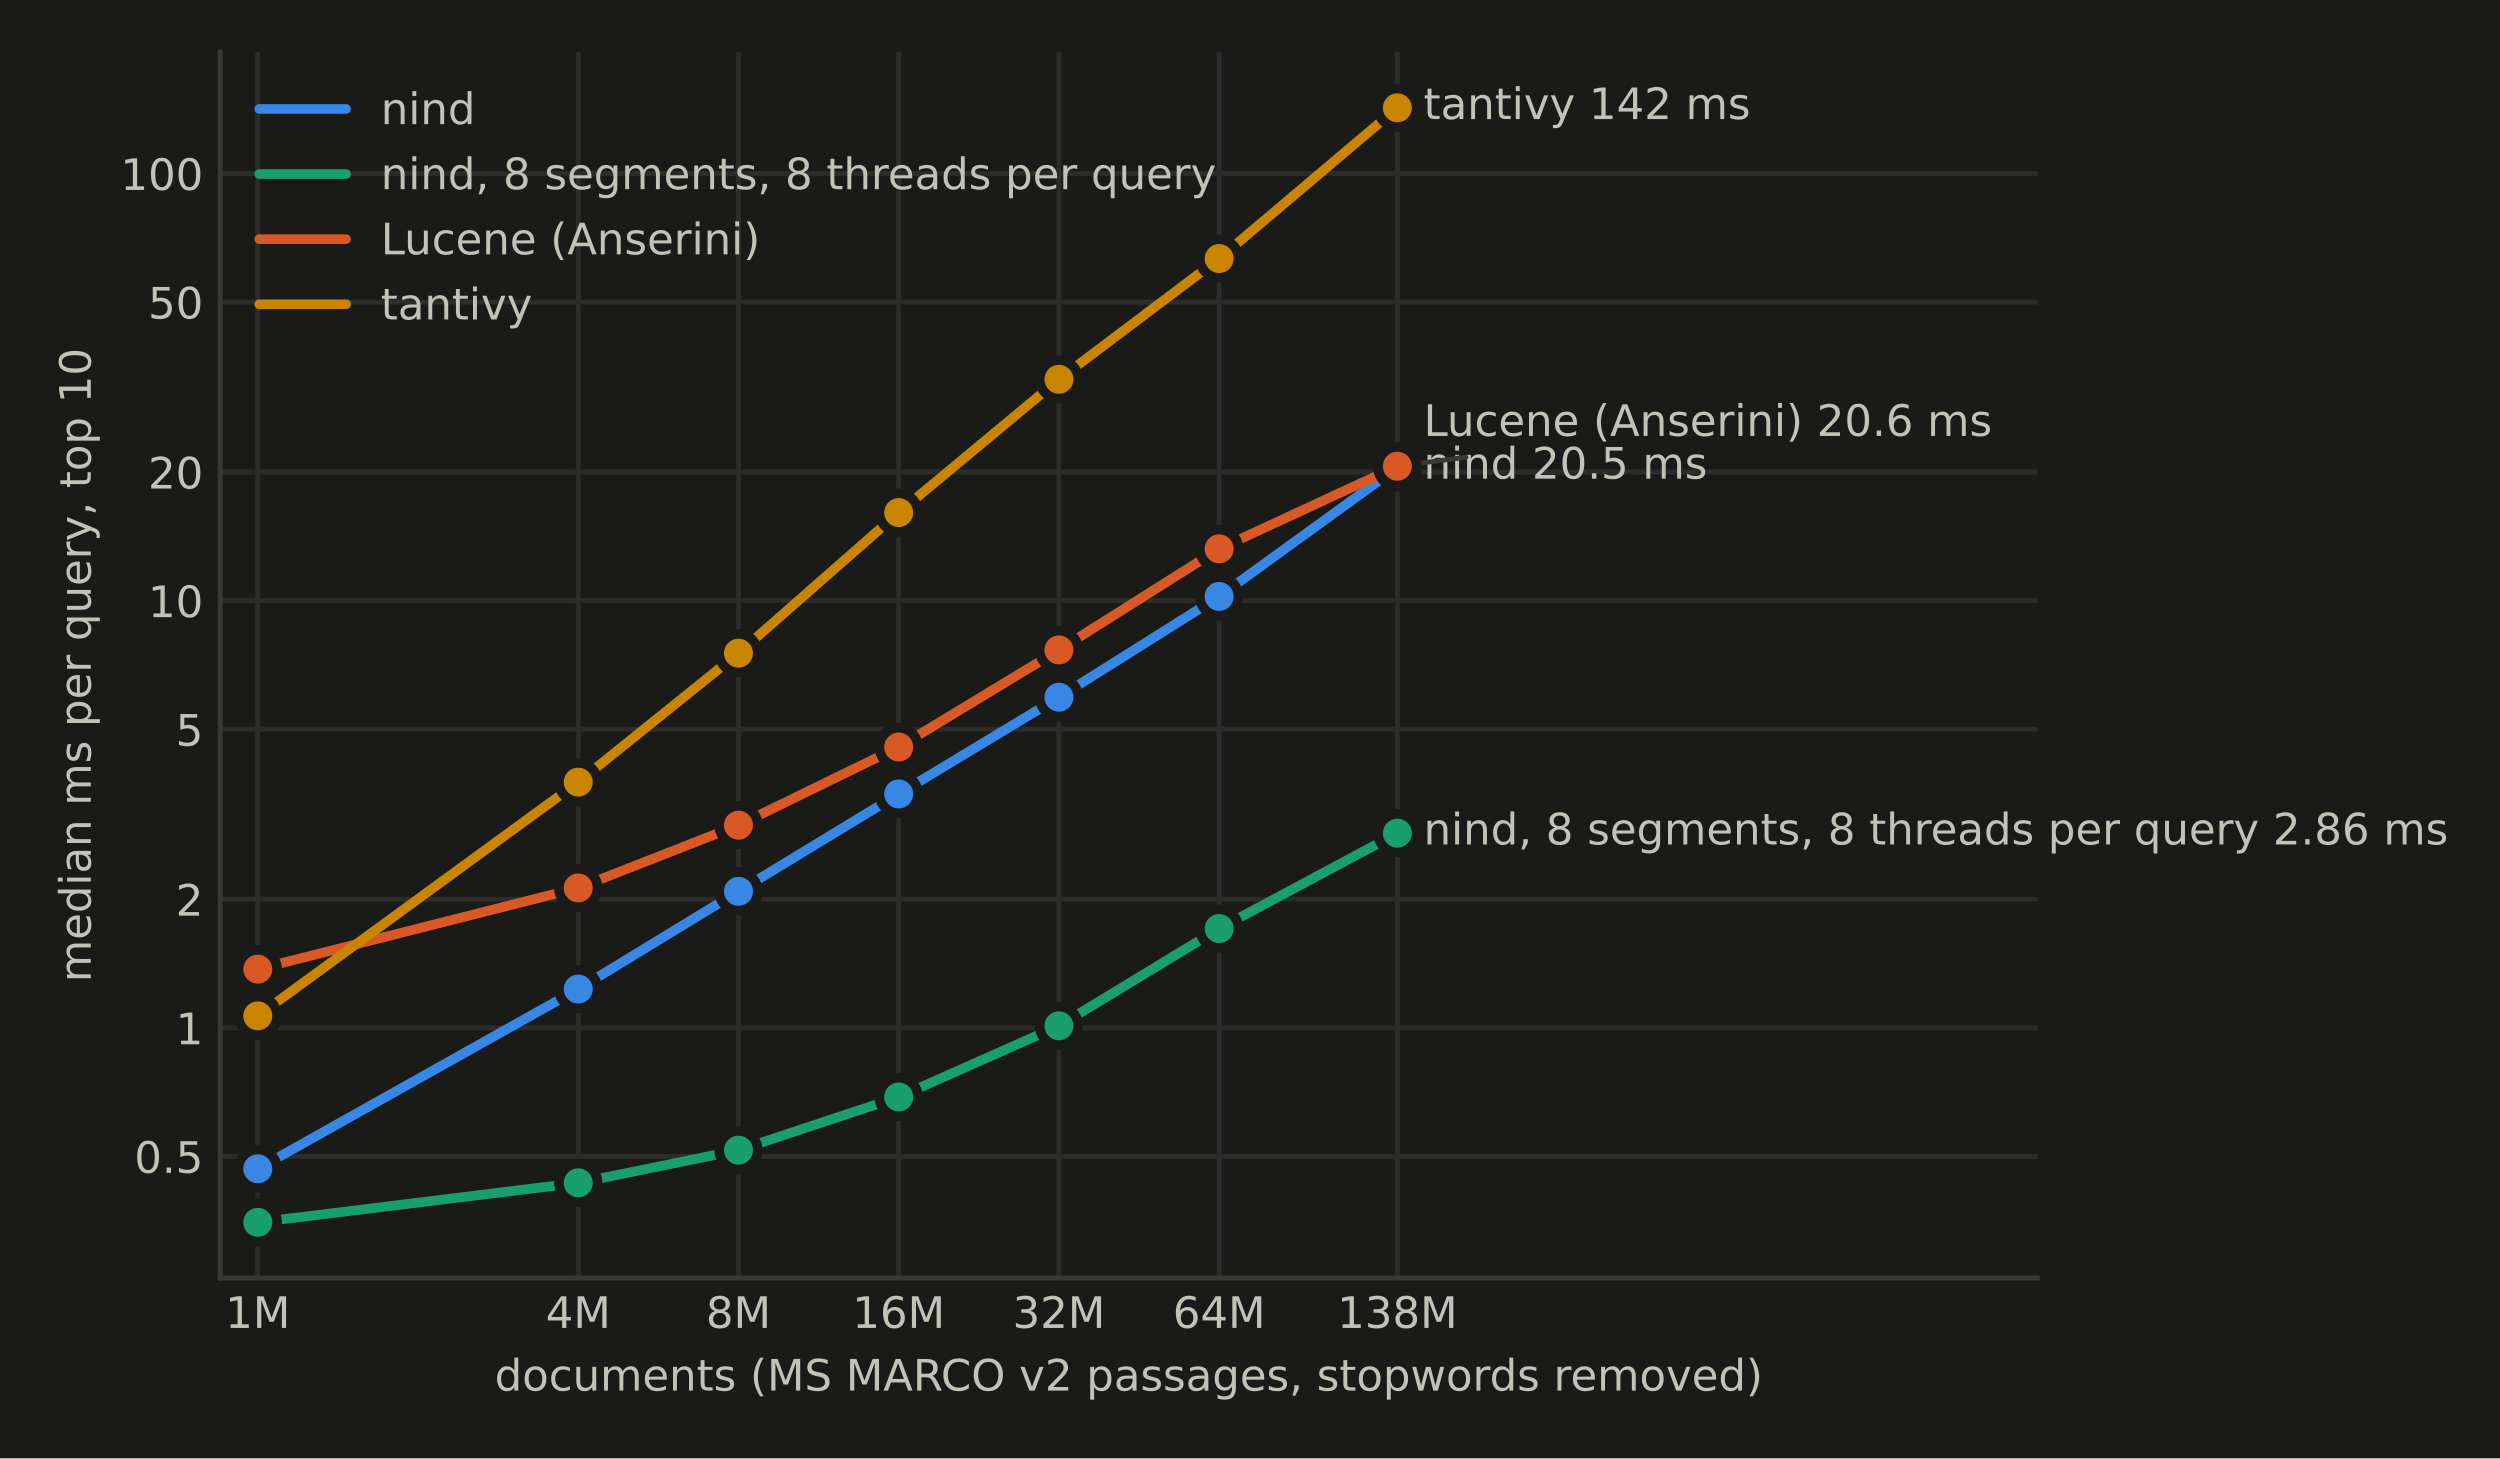
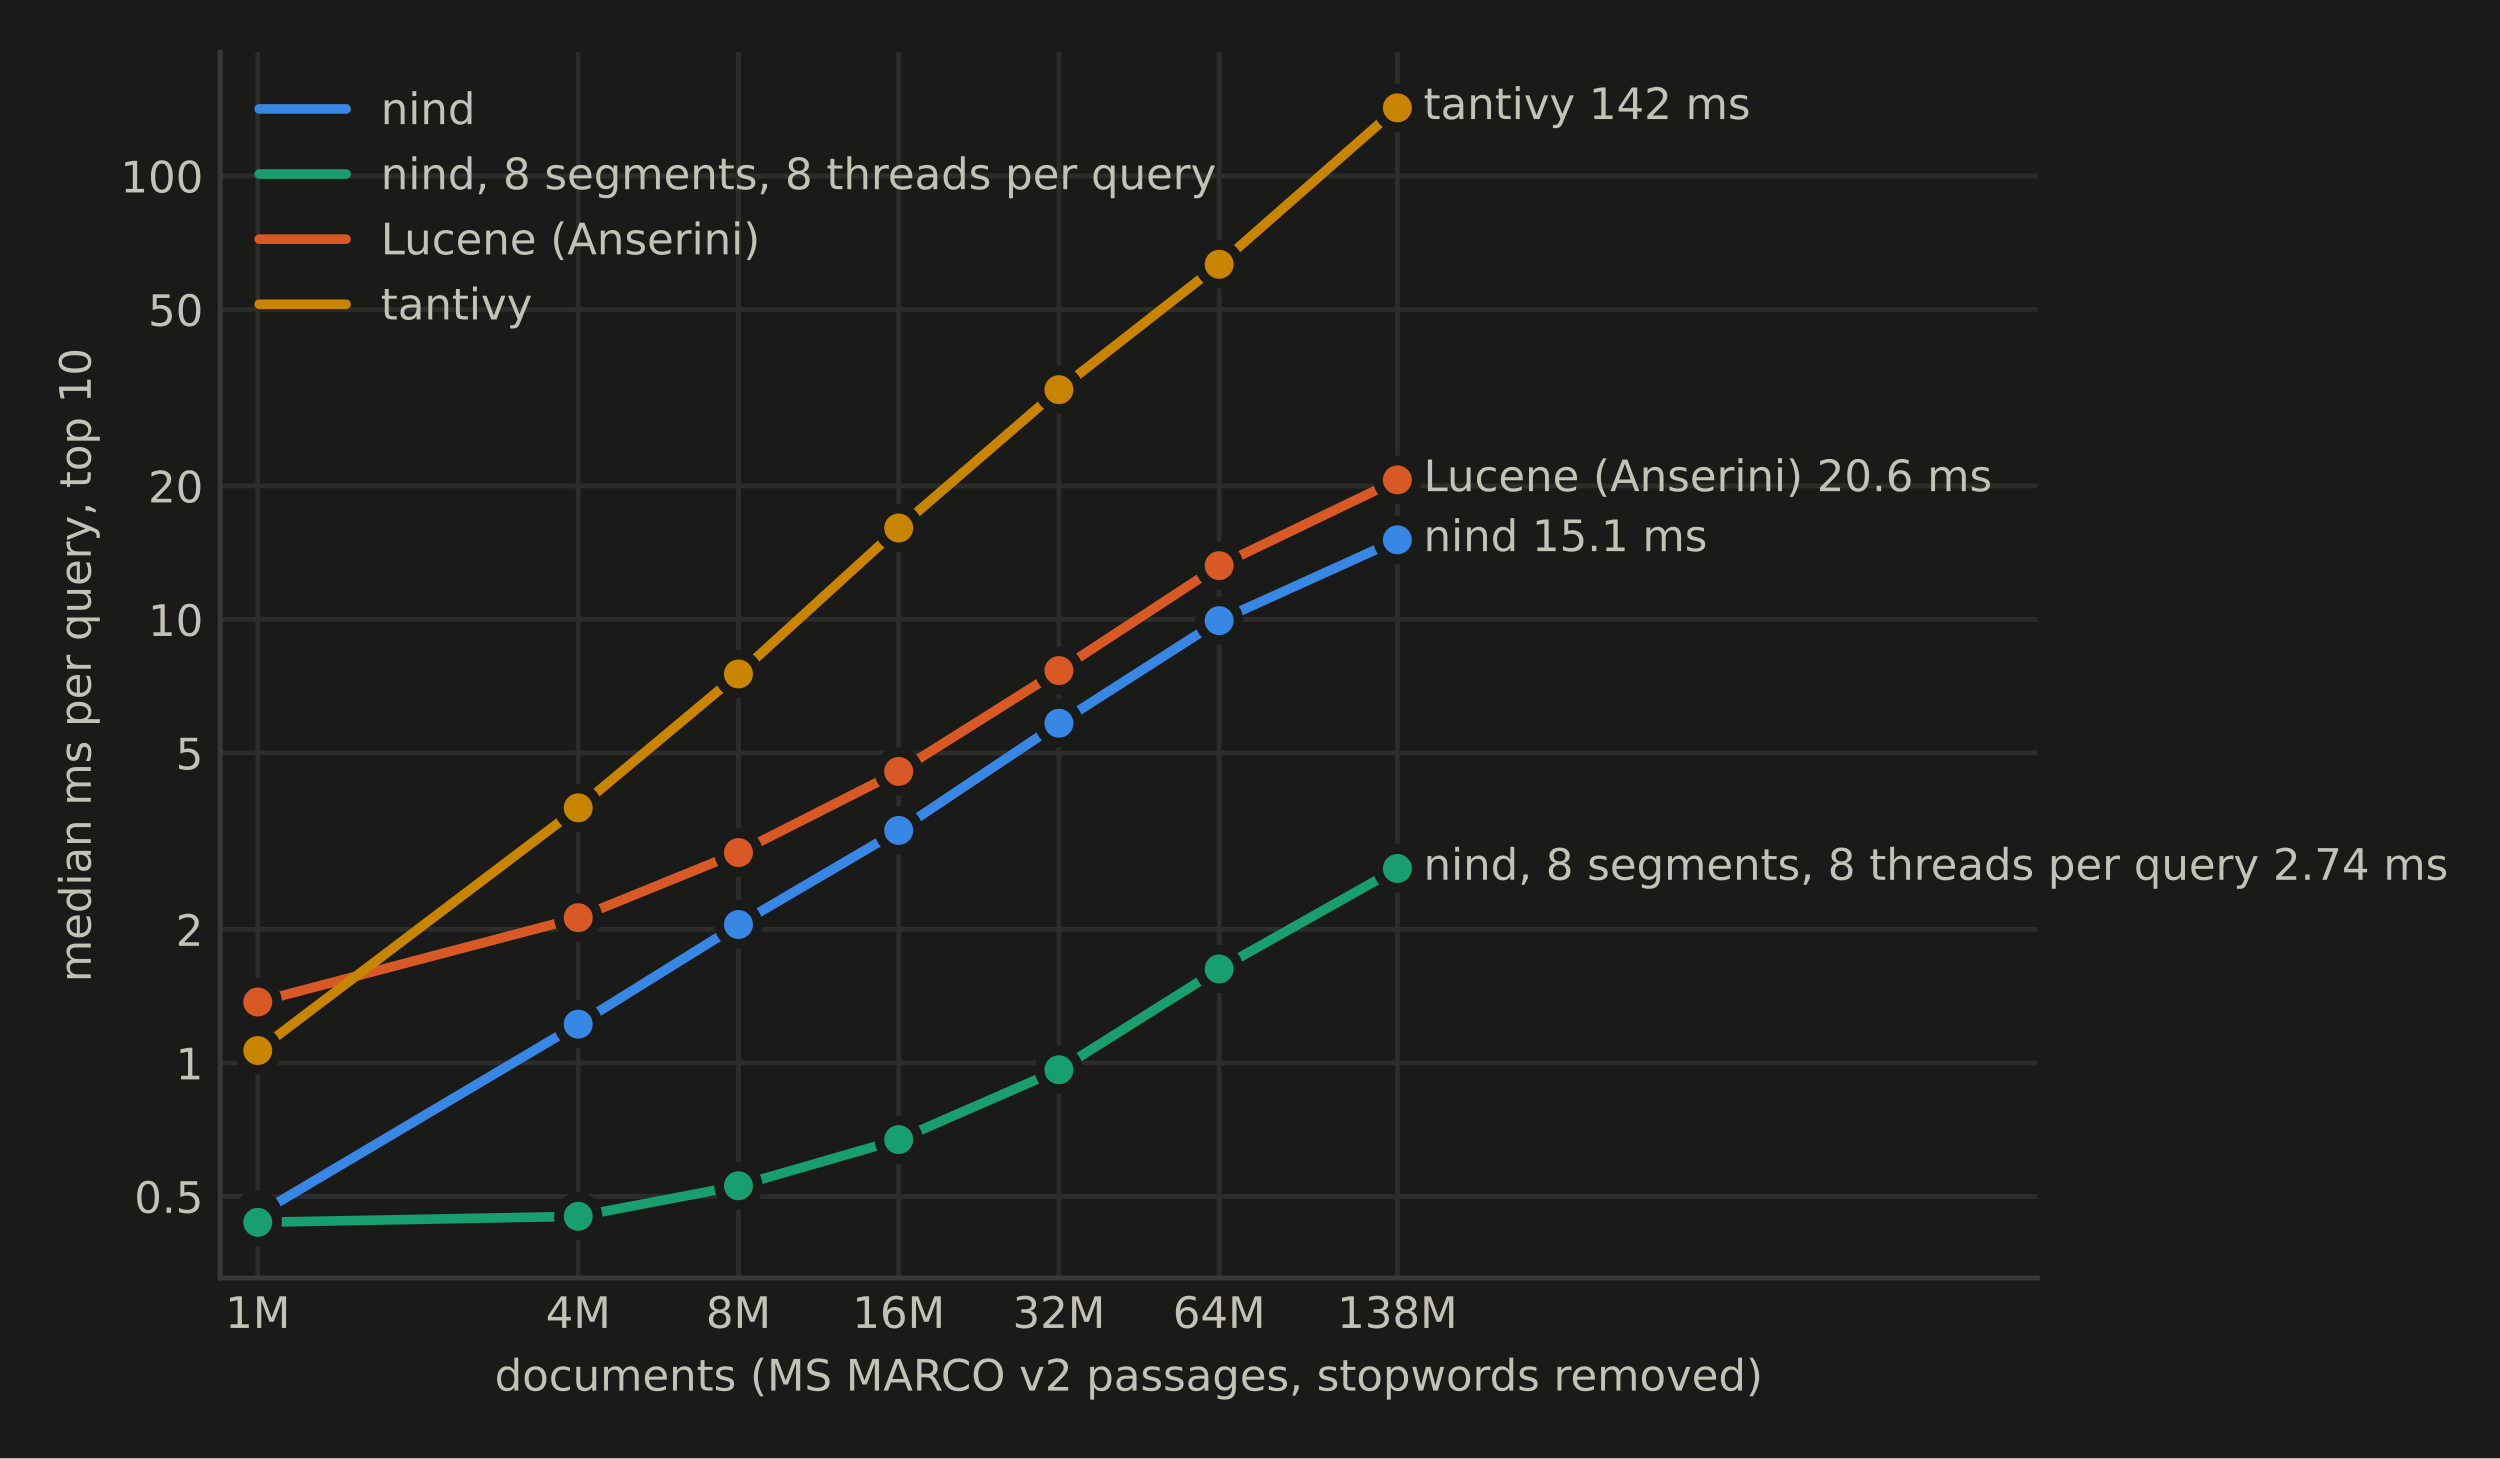
<svg xmlns="http://www.w3.org/2000/svg" xmlns:xlink="http://www.w3.org/1999/xlink" width="518.4pt" height="302.4pt" viewBox="0 0 518.4 302.4" version="1.1">
  <defs>
    <style type="text/css">*{stroke-linejoin: round; stroke-linecap: butt}</style>
  </defs>
  <g id="figure_1">
    <g id="patch_1">
      <path d="M 0 302.4  L 518.4 302.4  L 518.4 0  L 0 0  z " style="fill: #1a1a19" />
    </g>
    <g id="axes_1">
      <g id="patch_2">
        <path d="M 45.662 265.018  L 422.46 265.018  L 422.46 10.8  L 45.662 10.8  z " style="fill: #1a1a19" />
      </g>
      <g id="matplotlib.axis_1">
        <g id="xtick_1">
          <g id="line2d_1">
-             <path d="M 53.452 265.018  L 53.452 10.8  " clip-path="url(#p69f5077233)" style="fill: none; stroke: #2c2c2a; stroke-linecap: square" />
+             <path d="M 53.452 265.018  L 53.452 10.8  " clip-path="url(#p37b010eb39)" style="fill: none; stroke: #2c2c2a; stroke-linecap: square" />
          </g>
          <g id="line2d_2" />
          <g id="text_1">
            <text style="font-size: 9px; font-family: 'DejaVu Sans', 'Bitstream Vera Sans', 'Computer Modern Sans Serif', 'Lucida Grande', 'Verdana', 'Geneva', 'Lucid', 'Arial', 'Helvetica', 'Avant Garde', sans-serif; text-anchor: middle; fill: #c3c2b7" x="53.452" y="275.356" transform="rotate(-0 53.45233 275.3558)">1M</text>
          </g>
        </g>
        <g id="xtick_2">
          <g id="line2d_3">
-             <path d="M 119.903 265.018  L 119.903 10.8  " clip-path="url(#p69f5077233)" style="fill: none; stroke: #2c2c2a; stroke-linecap: square" />
+             <path d="M 119.903 265.018  L 119.903 10.8  " clip-path="url(#p37b010eb39)" style="fill: none; stroke: #2c2c2a; stroke-linecap: square" />
          </g>
          <g id="line2d_4" />
          <g id="text_2">
            <text style="font-size: 9px; font-family: 'DejaVu Sans', 'Bitstream Vera Sans', 'Computer Modern Sans Serif', 'Lucida Grande', 'Verdana', 'Geneva', 'Lucid', 'Arial', 'Helvetica', 'Avant Garde', sans-serif; text-anchor: middle; fill: #c3c2b7" x="119.903" y="275.356" transform="rotate(-0 119.9033 275.3558)">4M</text>
          </g>
        </g>
        <g id="xtick_3">
          <g id="line2d_5">
-             <path d="M 153.129 265.018  L 153.129 10.8  " clip-path="url(#p69f5077233)" style="fill: none; stroke: #2c2c2a; stroke-linecap: square" />
+             <path d="M 153.129 265.018  L 153.129 10.8  " clip-path="url(#p37b010eb39)" style="fill: none; stroke: #2c2c2a; stroke-linecap: square" />
          </g>
          <g id="line2d_6" />
          <g id="text_3">
            <text style="font-size: 9px; font-family: 'DejaVu Sans', 'Bitstream Vera Sans', 'Computer Modern Sans Serif', 'Lucida Grande', 'Verdana', 'Geneva', 'Lucid', 'Arial', 'Helvetica', 'Avant Garde', sans-serif; text-anchor: middle; fill: #c3c2b7" x="153.129" y="275.356" transform="rotate(-0 153.1287 275.3558)">8M</text>
          </g>
        </g>
        <g id="xtick_4">
          <g id="line2d_7">
-             <path d="M 186.354 265.018  L 186.354 10.8  " clip-path="url(#p69f5077233)" style="fill: none; stroke: #2c2c2a; stroke-linecap: square" />
+             <path d="M 186.354 265.018  L 186.354 10.8  " clip-path="url(#p37b010eb39)" style="fill: none; stroke: #2c2c2a; stroke-linecap: square" />
          </g>
          <g id="line2d_8" />
          <g id="text_4">
            <text style="font-size: 9px; font-family: 'DejaVu Sans', 'Bitstream Vera Sans', 'Computer Modern Sans Serif', 'Lucida Grande', 'Verdana', 'Geneva', 'Lucid', 'Arial', 'Helvetica', 'Avant Garde', sans-serif; text-anchor: middle; fill: #c3c2b7" x="186.354" y="275.356" transform="rotate(-0 186.3542 275.3558)">16M</text>
          </g>
        </g>
        <g id="xtick_5">
          <g id="line2d_9">
-             <path d="M 219.58 265.018  L 219.58 10.8  " clip-path="url(#p69f5077233)" style="fill: none; stroke: #2c2c2a; stroke-linecap: square" />
+             <path d="M 219.58 265.018  L 219.58 10.8  " clip-path="url(#p37b010eb39)" style="fill: none; stroke: #2c2c2a; stroke-linecap: square" />
          </g>
          <g id="line2d_10" />
          <g id="text_5">
            <text style="font-size: 9px; font-family: 'DejaVu Sans', 'Bitstream Vera Sans', 'Computer Modern Sans Serif', 'Lucida Grande', 'Verdana', 'Geneva', 'Lucid', 'Arial', 'Helvetica', 'Avant Garde', sans-serif; text-anchor: middle; fill: #c3c2b7" x="219.58" y="275.356" transform="rotate(-0 219.5797 275.3558)">32M</text>
          </g>
        </g>
        <g id="xtick_6">
          <g id="line2d_11">
-             <path d="M 252.805 265.018  L 252.805 10.8  " clip-path="url(#p69f5077233)" style="fill: none; stroke: #2c2c2a; stroke-linecap: square" />
+             <path d="M 252.805 265.018  L 252.805 10.8  " clip-path="url(#p37b010eb39)" style="fill: none; stroke: #2c2c2a; stroke-linecap: square" />
          </g>
          <g id="line2d_12" />
          <g id="text_6">
            <text style="font-size: 9px; font-family: 'DejaVu Sans', 'Bitstream Vera Sans', 'Computer Modern Sans Serif', 'Lucida Grande', 'Verdana', 'Geneva', 'Lucid', 'Arial', 'Helvetica', 'Avant Garde', sans-serif; text-anchor: middle; fill: #c3c2b7" x="252.805" y="275.356" transform="rotate(-0 252.8051 275.3558)">64M</text>
          </g>
        </g>
        <g id="xtick_7">
          <g id="line2d_13">
-             <path d="M 289.761 265.018  L 289.761 10.8  " clip-path="url(#p69f5077233)" style="fill: none; stroke: #2c2c2a; stroke-linecap: square" />
+             <path d="M 289.761 265.018  L 289.761 10.8  " clip-path="url(#p37b010eb39)" style="fill: none; stroke: #2c2c2a; stroke-linecap: square" />
          </g>
          <g id="line2d_14" />
          <g id="text_7">
            <text style="font-size: 9px; font-family: 'DejaVu Sans', 'Bitstream Vera Sans', 'Computer Modern Sans Serif', 'Lucida Grande', 'Verdana', 'Geneva', 'Lucid', 'Arial', 'Helvetica', 'Avant Garde', sans-serif; text-anchor: middle; fill: #c3c2b7" x="289.761" y="275.356" transform="rotate(-0 289.7613 275.3558)">138M</text>
          </g>
        </g>
        <g id="text_8">
          <text style="font-size: 9px; font-family: 'DejaVu Sans', 'Bitstream Vera Sans', 'Computer Modern Sans Serif', 'Lucida Grande', 'Verdana', 'Geneva', 'Lucid', 'Arial', 'Helvetica', 'Avant Garde', sans-serif; text-anchor: middle; fill: #c3c2b7" x="234.061" y="288.356" transform="rotate(-0 234.0612 288.3565)">documents (MS MARCO v2 passages, stopwords removed)</text>
        </g>
      </g>
      <g id="matplotlib.axis_2">
        <g id="ytick_1">
          <g id="line2d_15">
-             <path d="M 45.662 239.785  L 422.46 239.785  " clip-path="url(#p69f5077233)" style="fill: none; stroke: #2c2c2a; stroke-linecap: square" />
+             <path d="M 45.662 248.081  L 422.46 248.081  " clip-path="url(#p37b010eb39)" style="fill: none; stroke: #2c2c2a; stroke-linecap: square" />
          </g>
          <g id="line2d_16" />
          <g id="text_9">
-             <text style="font-size: 9px; font-family: 'DejaVu Sans', 'Bitstream Vera Sans', 'Computer Modern Sans Serif', 'Lucida Grande', 'Verdana', 'Geneva', 'Lucid', 'Arial', 'Helvetica', 'Avant Garde', sans-serif; text-anchor: end; fill: #c3c2b7" x="42.162" y="243.204" transform="rotate(-0 42.16211 243.2043)">0.5</text>
+             <text style="font-size: 9px; font-family: 'DejaVu Sans', 'Bitstream Vera Sans', 'Computer Modern Sans Serif', 'Lucida Grande', 'Verdana', 'Geneva', 'Lucid', 'Arial', 'Helvetica', 'Avant Garde', sans-serif; text-anchor: end; fill: #c3c2b7" x="42.162" y="251.5" transform="rotate(-0 42.16211 251.5004)">0.5</text>
          </g>
        </g>
        <g id="ytick_2">
          <g id="line2d_17">
-             <path d="M 45.662 213.121  L 422.46 213.121  " clip-path="url(#p69f5077233)" style="fill: none; stroke: #2c2c2a; stroke-linecap: square" />
+             <path d="M 45.662 220.4  L 422.46 220.4  " clip-path="url(#p37b010eb39)" style="fill: none; stroke: #2c2c2a; stroke-linecap: square" />
          </g>
          <g id="line2d_18" />
          <g id="text_10">
-             <text style="font-size: 9px; font-family: 'DejaVu Sans', 'Bitstream Vera Sans', 'Computer Modern Sans Serif', 'Lucida Grande', 'Verdana', 'Geneva', 'Lucid', 'Arial', 'Helvetica', 'Avant Garde', sans-serif; text-anchor: end; fill: #c3c2b7" x="42.162" y="216.54" transform="rotate(-0 42.16211 216.5402)">1</text>
+             <text style="font-size: 9px; font-family: 'DejaVu Sans', 'Bitstream Vera Sans', 'Computer Modern Sans Serif', 'Lucida Grande', 'Verdana', 'Geneva', 'Lucid', 'Arial', 'Helvetica', 'Avant Garde', sans-serif; text-anchor: end; fill: #c3c2b7" x="42.162" y="223.819" transform="rotate(-0 42.16211 223.819)">1</text>
          </g>
        </g>
        <g id="ytick_3">
          <g id="line2d_19">
-             <path d="M 45.662 186.457  L 422.46 186.457  " clip-path="url(#p69f5077233)" style="fill: none; stroke: #2c2c2a; stroke-linecap: square" />
+             <path d="M 45.662 192.719  L 422.46 192.719  " clip-path="url(#p37b010eb39)" style="fill: none; stroke: #2c2c2a; stroke-linecap: square" />
          </g>
          <g id="line2d_20" />
          <g id="text_11">
-             <text style="font-size: 9px; font-family: 'DejaVu Sans', 'Bitstream Vera Sans', 'Computer Modern Sans Serif', 'Lucida Grande', 'Verdana', 'Geneva', 'Lucid', 'Arial', 'Helvetica', 'Avant Garde', sans-serif; text-anchor: end; fill: #c3c2b7" x="42.162" y="189.876" transform="rotate(-0 42.16211 189.8762)">2</text>
+             <text style="font-size: 9px; font-family: 'DejaVu Sans', 'Bitstream Vera Sans', 'Computer Modern Sans Serif', 'Lucida Grande', 'Verdana', 'Geneva', 'Lucid', 'Arial', 'Helvetica', 'Avant Garde', sans-serif; text-anchor: end; fill: #c3c2b7" x="42.162" y="196.138" transform="rotate(-0 42.16211 196.1375)">2</text>
          </g>
        </g>
        <g id="ytick_4">
          <g id="line2d_21">
-             <path d="M 45.662 151.209  L 422.46 151.209  " clip-path="url(#p69f5077233)" style="fill: none; stroke: #2c2c2a; stroke-linecap: square" />
+             <path d="M 45.662 156.126  L 422.46 156.126  " clip-path="url(#p37b010eb39)" style="fill: none; stroke: #2c2c2a; stroke-linecap: square" />
          </g>
          <g id="line2d_22" />
          <g id="text_12">
-             <text style="font-size: 9px; font-family: 'DejaVu Sans', 'Bitstream Vera Sans', 'Computer Modern Sans Serif', 'Lucida Grande', 'Verdana', 'Geneva', 'Lucid', 'Arial', 'Helvetica', 'Avant Garde', sans-serif; text-anchor: end; fill: #c3c2b7" x="42.162" y="154.628" transform="rotate(-0 42.16211 154.6282)">5</text>
+             <text style="font-size: 9px; font-family: 'DejaVu Sans', 'Bitstream Vera Sans', 'Computer Modern Sans Serif', 'Lucida Grande', 'Verdana', 'Geneva', 'Lucid', 'Arial', 'Helvetica', 'Avant Garde', sans-serif; text-anchor: end; fill: #c3c2b7" x="42.162" y="159.545" transform="rotate(-0 42.16211 159.5447)">5</text>
          </g>
        </g>
        <g id="ytick_5">
          <g id="line2d_23">
-             <path d="M 45.662 124.545  L 422.46 124.545  " clip-path="url(#p69f5077233)" style="fill: none; stroke: #2c2c2a; stroke-linecap: square" />
+             <path d="M 45.662 128.444  L 422.46 128.444  " clip-path="url(#p37b010eb39)" style="fill: none; stroke: #2c2c2a; stroke-linecap: square" />
          </g>
          <g id="line2d_24" />
          <g id="text_13">
-             <text style="font-size: 9px; font-family: 'DejaVu Sans', 'Bitstream Vera Sans', 'Computer Modern Sans Serif', 'Lucida Grande', 'Verdana', 'Geneva', 'Lucid', 'Arial', 'Helvetica', 'Avant Garde', sans-serif; text-anchor: end; fill: #c3c2b7" x="42.162" y="127.964" transform="rotate(-0 42.16211 127.9641)">10</text>
+             <text style="font-size: 9px; font-family: 'DejaVu Sans', 'Bitstream Vera Sans', 'Computer Modern Sans Serif', 'Lucida Grande', 'Verdana', 'Geneva', 'Lucid', 'Arial', 'Helvetica', 'Avant Garde', sans-serif; text-anchor: end; fill: #c3c2b7" x="42.162" y="131.863" transform="rotate(-0 42.16211 131.8632)">10</text>
          </g>
        </g>
        <g id="ytick_6">
          <g id="line2d_25">
-             <path d="M 45.662 97.881  L 422.46 97.881  " clip-path="url(#p69f5077233)" style="fill: none; stroke: #2c2c2a; stroke-linecap: square" />
+             <path d="M 45.662 100.763  L 422.46 100.763  " clip-path="url(#p37b010eb39)" style="fill: none; stroke: #2c2c2a; stroke-linecap: square" />
          </g>
          <g id="line2d_26" />
          <g id="text_14">
-             <text style="font-size: 9px; font-family: 'DejaVu Sans', 'Bitstream Vera Sans', 'Computer Modern Sans Serif', 'Lucida Grande', 'Verdana', 'Geneva', 'Lucid', 'Arial', 'Helvetica', 'Avant Garde', sans-serif; text-anchor: end; fill: #c3c2b7" x="42.162" y="101.3" transform="rotate(-0 42.16211 101.3001)">20</text>
+             <text style="font-size: 9px; font-family: 'DejaVu Sans', 'Bitstream Vera Sans', 'Computer Modern Sans Serif', 'Lucida Grande', 'Verdana', 'Geneva', 'Lucid', 'Arial', 'Helvetica', 'Avant Garde', sans-serif; text-anchor: end; fill: #c3c2b7" x="42.162" y="104.182" transform="rotate(-0 42.16211 104.1818)">20</text>
          </g>
        </g>
        <g id="ytick_7">
          <g id="line2d_27">
-             <path d="M 45.662 62.633  L 422.46 62.633  " clip-path="url(#p69f5077233)" style="fill: none; stroke: #2c2c2a; stroke-linecap: square" />
+             <path d="M 45.662 64.17  L 422.46 64.17  " clip-path="url(#p37b010eb39)" style="fill: none; stroke: #2c2c2a; stroke-linecap: square" />
          </g>
          <g id="line2d_28" />
          <g id="text_15">
-             <text style="font-size: 9px; font-family: 'DejaVu Sans', 'Bitstream Vera Sans', 'Computer Modern Sans Serif', 'Lucida Grande', 'Verdana', 'Geneva', 'Lucid', 'Arial', 'Helvetica', 'Avant Garde', sans-serif; text-anchor: end; fill: #c3c2b7" x="42.162" y="66.052" transform="rotate(-0 42.16211 66.05213)">50</text>
+             <text style="font-size: 9px; font-family: 'DejaVu Sans', 'Bitstream Vera Sans', 'Computer Modern Sans Serif', 'Lucida Grande', 'Verdana', 'Geneva', 'Lucid', 'Arial', 'Helvetica', 'Avant Garde', sans-serif; text-anchor: end; fill: #c3c2b7" x="42.162" y="67.589" transform="rotate(-0 42.16211 67.58894)">50</text>
          </g>
        </g>
        <g id="ytick_8">
          <g id="line2d_29">
-             <path d="M 45.662 35.969  L 422.46 35.969  " clip-path="url(#p69f5077233)" style="fill: none; stroke: #2c2c2a; stroke-linecap: square" />
+             <path d="M 45.662 36.489  L 422.46 36.489  " clip-path="url(#p37b010eb39)" style="fill: none; stroke: #2c2c2a; stroke-linecap: square" />
          </g>
          <g id="line2d_30" />
          <g id="text_16">
-             <text style="font-size: 9px; font-family: 'DejaVu Sans', 'Bitstream Vera Sans', 'Computer Modern Sans Serif', 'Lucida Grande', 'Verdana', 'Geneva', 'Lucid', 'Arial', 'Helvetica', 'Avant Garde', sans-serif; text-anchor: end; fill: #c3c2b7" x="42.162" y="39.388" transform="rotate(-0 42.16211 39.38807)">100</text>
+             <text style="font-size: 9px; font-family: 'DejaVu Sans', 'Bitstream Vera Sans', 'Computer Modern Sans Serif', 'Lucida Grande', 'Verdana', 'Geneva', 'Lucid', 'Arial', 'Helvetica', 'Avant Garde', sans-serif; text-anchor: end; fill: #c3c2b7" x="42.162" y="39.908" transform="rotate(-0 42.16211 39.90751)">100</text>
          </g>
        </g>
        <g id="text_17">
          <text style="font-size: 9px; font-family: 'DejaVu Sans', 'Bitstream Vera Sans', 'Computer Modern Sans Serif', 'Lucida Grande', 'Verdana', 'Geneva', 'Lucid', 'Arial', 'Helvetica', 'Avant Garde', sans-serif; text-anchor: middle; fill: #c3c2b7" x="18.821" y="137.909" transform="rotate(-90 18.82125 137.9089)">median ms per query, top 10</text>
        </g>
      </g>
      <g id="patch_3">
        <path d="M 45.662 265.018  L 45.662 10.8  " style="fill: none; stroke: #383835; stroke-linejoin: miter; stroke-linecap: square" />
      </g>
      <g id="patch_4">
        <path d="M 45.662 265.018  L 422.46 265.018  " style="fill: none; stroke: #383835; stroke-linejoin: miter; stroke-linecap: square" />
      </g>
      <g id="line2d_31">
-         <path d="M 53.452 242.36  L 119.903 205.088  L 153.129 184.823  L 186.354 164.631  L 219.58 144.575  L 252.805 123.679  L 289.761 96.91  " clip-path="url(#p69f5077233)" style="fill: none; stroke: #3987e5; stroke-width: 2; stroke-linecap: round" />
+         <path d="M 53.452 251.794  L 119.903 212.372  L 153.129 191.706  L 186.354 172.194  L 219.58 149.97  L 252.805 128.689  L 289.761 111.94  " clip-path="url(#p37b010eb39)" style="fill: none; stroke: #3987e5; stroke-width: 2; stroke-linecap: round" />
      </g>
      <g id="line2d_32">
-         <path d="M 53.452 253.463  L 119.903 245.274  L 153.129 238.496  L 186.354 227.473  L 219.58 212.713  L 252.805 192.543  L 289.761 172.765  " clip-path="url(#p69f5077233)" style="fill: none; stroke: #199e70; stroke-width: 2; stroke-linecap: round" />
+         <path d="M 53.452 253.463  L 119.903 252.22  L 153.129 245.882  L 186.354 236.305  L 219.58 221.829  L 252.805 200.922  L 289.761 180.092  " clip-path="url(#p37b010eb39)" style="fill: none; stroke: #199e70; stroke-width: 2; stroke-linecap: round" />
      </g>
      <g id="line2d_33">
-         <path d="M 53.452 200.962  L 119.903 184.123  L 153.129 171.111  L 186.354 154.903  L 219.58 134.765  L 252.805 113.804  L 289.761 96.674  " clip-path="url(#p69f5077233)" style="fill: none; stroke: #d95926; stroke-width: 2; stroke-linecap: round" />
+         <path d="M 53.452 207.777  L 119.903 190.295  L 153.129 176.787  L 186.354 159.96  L 219.58 139.054  L 252.805 117.293  L 289.761 99.509  " clip-path="url(#p37b010eb39)" style="fill: none; stroke: #d95926; stroke-width: 2; stroke-linecap: round" />
      </g>
      <g id="line2d_34">
-         <path d="M 53.452 210.651  L 119.903 162.179  L 153.129 135.435  L 186.354 106.288  L 219.58 78.652  L 252.805 53.611  L 289.761 22.355  " clip-path="url(#p69f5077233)" style="fill: none; stroke: #c98500; stroke-width: 2; stroke-linecap: round" />
+         <path d="M 53.452 217.836  L 119.903 167.514  L 153.129 139.75  L 186.354 109.49  L 219.58 80.8  L 252.805 54.803  L 289.761 22.355  " clip-path="url(#p37b010eb39)" style="fill: none; stroke: #c98500; stroke-width: 2; stroke-linecap: round" />
      </g>
      <g id="text_18">
-         <text style="font-size: 9px; font-family: 'DejaVu Sans', 'Bitstream Vera Sans', 'Computer Modern Sans Serif', 'Lucida Grande', 'Verdana', 'Geneva', 'Lucid', 'Arial', 'Helvetica', 'Avant Garde', sans-serif; text-anchor: start; fill: #c3c2b7" x="295.194" y="175.104" transform="rotate(-0 295.1936 175.1035)">nind, 8 segments, 8 threads per query  2.86 ms</text>
+         <text style="font-size: 9px; font-family: 'DejaVu Sans', 'Bitstream Vera Sans', 'Computer Modern Sans Serif', 'Lucida Grande', 'Verdana', 'Geneva', 'Lucid', 'Arial', 'Helvetica', 'Avant Garde', sans-serif; text-anchor: start; fill: #c3c2b7" x="295.194" y="182.431" transform="rotate(-0 295.1936 182.4307)">nind, 8 segments, 8 threads per query  2.74 ms</text>
      </g>
      <g id="text_19">
-         <text style="font-size: 9px; font-family: 'DejaVu Sans', 'Bitstream Vera Sans', 'Computer Modern Sans Serif', 'Lucida Grande', 'Verdana', 'Geneva', 'Lucid', 'Arial', 'Helvetica', 'Avant Garde', sans-serif; text-anchor: start; fill: #c3c2b7" x="295.194" y="99.248" transform="rotate(-0 295.1936 99.24794)">nind  20.5 ms</text>
-       </g>
-       <g id="patch_5">
-         <path d="M 303.97 94.812  Q 297.856 95.613 291.742 96.414  " style="fill: none; stroke: #383835; stroke-linecap: round" />
+         <text style="font-size: 9px; font-family: 'DejaVu Sans', 'Bitstream Vera Sans', 'Computer Modern Sans Serif', 'Lucida Grande', 'Verdana', 'Geneva', 'Lucid', 'Arial', 'Helvetica', 'Avant Garde', sans-serif; text-anchor: start; fill: #c3c2b7" x="295.194" y="114.278" transform="rotate(-0 295.1936 114.278)">nind  15.1 ms</text>
      </g>
      <g id="text_20">
-         <text style="font-size: 9px; font-family: 'DejaVu Sans', 'Bitstream Vera Sans', 'Computer Modern Sans Serif', 'Lucida Grande', 'Verdana', 'Geneva', 'Lucid', 'Arial', 'Helvetica', 'Avant Garde', sans-serif; text-anchor: start; fill: #c3c2b7" x="295.194" y="90.39" transform="rotate(-0 295.1936 90.39033)">Lucene (Anserini)  20.6 ms</text>
+         <text style="font-size: 9px; font-family: 'DejaVu Sans', 'Bitstream Vera Sans', 'Computer Modern Sans Serif', 'Lucida Grande', 'Verdana', 'Geneva', 'Lucid', 'Arial', 'Helvetica', 'Avant Garde', sans-serif; text-anchor: start; fill: #c3c2b7" x="295.194" y="101.848" transform="rotate(-0 295.1936 101.8476)">Lucene (Anserini)  20.6 ms</text>
      </g>
      <g id="text_21">
        <text style="font-size: 9px; font-family: 'DejaVu Sans', 'Bitstream Vera Sans', 'Computer Modern Sans Serif', 'Lucida Grande', 'Verdana', 'Geneva', 'Lucid', 'Arial', 'Helvetica', 'Avant Garde', sans-serif; text-anchor: start; fill: #c3c2b7" x="295.194" y="24.694" transform="rotate(-0 295.1936 24.6936)">tantivy  142 ms</text>
      </g>
      <g id="line2d_35">
        <defs>
          <path id="maa3a9681b7" d="M 0 4  C 1.061 4 2.078 3.579 2.828 2.828  C 3.579 2.078 4 1.061 4 0  C 4 -1.061 3.579 -2.078 2.828 -2.828  C 2.078 -3.579 1.061 -4 0 -4  C -1.061 -4 -2.078 -3.579 -2.828 -2.828  C -3.579 -2.078 -4 -1.061 -4 0  C -4 1.061 -3.579 2.078 -2.828 2.828  C -2.078 3.579 -1.061 4 0 4  z " style="stroke: #1a1a19; stroke-width: 2" />
        </defs>
-         <g clip-path="url(#p69f5077233)">
-           <use xlink:href="#maa3a9681b7" x="53.452" y="242.36" style="fill: #3987e5; stroke: #1a1a19; stroke-width: 2" />
-           <use xlink:href="#maa3a9681b7" x="119.903" y="205.088" style="fill: #3987e5; stroke: #1a1a19; stroke-width: 2" />
-           <use xlink:href="#maa3a9681b7" x="153.129" y="184.823" style="fill: #3987e5; stroke: #1a1a19; stroke-width: 2" />
-           <use xlink:href="#maa3a9681b7" x="186.354" y="164.631" style="fill: #3987e5; stroke: #1a1a19; stroke-width: 2" />
-           <use xlink:href="#maa3a9681b7" x="219.58" y="144.575" style="fill: #3987e5; stroke: #1a1a19; stroke-width: 2" />
-           <use xlink:href="#maa3a9681b7" x="252.805" y="123.679" style="fill: #3987e5; stroke: #1a1a19; stroke-width: 2" />
-           <use xlink:href="#maa3a9681b7" x="289.761" y="96.91" style="fill: #3987e5; stroke: #1a1a19; stroke-width: 2" />
+         <g clip-path="url(#p37b010eb39)">
+           <use xlink:href="#maa3a9681b7" x="53.452" y="251.794" style="fill: #3987e5; stroke: #1a1a19; stroke-width: 2" />
+           <use xlink:href="#maa3a9681b7" x="119.903" y="212.372" style="fill: #3987e5; stroke: #1a1a19; stroke-width: 2" />
+           <use xlink:href="#maa3a9681b7" x="153.129" y="191.706" style="fill: #3987e5; stroke: #1a1a19; stroke-width: 2" />
+           <use xlink:href="#maa3a9681b7" x="186.354" y="172.194" style="fill: #3987e5; stroke: #1a1a19; stroke-width: 2" />
+           <use xlink:href="#maa3a9681b7" x="219.58" y="149.97" style="fill: #3987e5; stroke: #1a1a19; stroke-width: 2" />
+           <use xlink:href="#maa3a9681b7" x="252.805" y="128.689" style="fill: #3987e5; stroke: #1a1a19; stroke-width: 2" />
+           <use xlink:href="#maa3a9681b7" x="289.761" y="111.94" style="fill: #3987e5; stroke: #1a1a19; stroke-width: 2" />
        </g>
      </g>
      <g id="line2d_36">
        <defs>
          <path id="m95ffb44677" d="M 0 4  C 1.061 4 2.078 3.579 2.828 2.828  C 3.579 2.078 4 1.061 4 0  C 4 -1.061 3.579 -2.078 2.828 -2.828  C 2.078 -3.579 1.061 -4 0 -4  C -1.061 -4 -2.078 -3.579 -2.828 -2.828  C -3.579 -2.078 -4 -1.061 -4 0  C -4 1.061 -3.579 2.078 -2.828 2.828  C -2.078 3.579 -1.061 4 0 4  z " style="stroke: #1a1a19; stroke-width: 2" />
        </defs>
-         <g clip-path="url(#p69f5077233)">
+         <g clip-path="url(#p37b010eb39)">
          <use xlink:href="#m95ffb44677" x="53.452" y="253.463" style="fill: #199e70; stroke: #1a1a19; stroke-width: 2" />
-           <use xlink:href="#m95ffb44677" x="119.903" y="245.274" style="fill: #199e70; stroke: #1a1a19; stroke-width: 2" />
-           <use xlink:href="#m95ffb44677" x="153.129" y="238.496" style="fill: #199e70; stroke: #1a1a19; stroke-width: 2" />
-           <use xlink:href="#m95ffb44677" x="186.354" y="227.473" style="fill: #199e70; stroke: #1a1a19; stroke-width: 2" />
-           <use xlink:href="#m95ffb44677" x="219.58" y="212.713" style="fill: #199e70; stroke: #1a1a19; stroke-width: 2" />
-           <use xlink:href="#m95ffb44677" x="252.805" y="192.543" style="fill: #199e70; stroke: #1a1a19; stroke-width: 2" />
-           <use xlink:href="#m95ffb44677" x="289.761" y="172.765" style="fill: #199e70; stroke: #1a1a19; stroke-width: 2" />
+           <use xlink:href="#m95ffb44677" x="119.903" y="252.22" style="fill: #199e70; stroke: #1a1a19; stroke-width: 2" />
+           <use xlink:href="#m95ffb44677" x="153.129" y="245.882" style="fill: #199e70; stroke: #1a1a19; stroke-width: 2" />
+           <use xlink:href="#m95ffb44677" x="186.354" y="236.305" style="fill: #199e70; stroke: #1a1a19; stroke-width: 2" />
+           <use xlink:href="#m95ffb44677" x="219.58" y="221.829" style="fill: #199e70; stroke: #1a1a19; stroke-width: 2" />
+           <use xlink:href="#m95ffb44677" x="252.805" y="200.922" style="fill: #199e70; stroke: #1a1a19; stroke-width: 2" />
+           <use xlink:href="#m95ffb44677" x="289.761" y="180.092" style="fill: #199e70; stroke: #1a1a19; stroke-width: 2" />
        </g>
      </g>
      <g id="line2d_37">
        <defs>
          <path id="md96eedaec4" d="M 0 4  C 1.061 4 2.078 3.579 2.828 2.828  C 3.579 2.078 4 1.061 4 0  C 4 -1.061 3.579 -2.078 2.828 -2.828  C 2.078 -3.579 1.061 -4 0 -4  C -1.061 -4 -2.078 -3.579 -2.828 -2.828  C -3.579 -2.078 -4 -1.061 -4 0  C -4 1.061 -3.579 2.078 -2.828 2.828  C -2.078 3.579 -1.061 4 0 4  z " style="stroke: #1a1a19; stroke-width: 2" />
        </defs>
-         <g clip-path="url(#p69f5077233)">
-           <use xlink:href="#md96eedaec4" x="53.452" y="200.962" style="fill: #d95926; stroke: #1a1a19; stroke-width: 2" />
-           <use xlink:href="#md96eedaec4" x="119.903" y="184.123" style="fill: #d95926; stroke: #1a1a19; stroke-width: 2" />
-           <use xlink:href="#md96eedaec4" x="153.129" y="171.111" style="fill: #d95926; stroke: #1a1a19; stroke-width: 2" />
-           <use xlink:href="#md96eedaec4" x="186.354" y="154.903" style="fill: #d95926; stroke: #1a1a19; stroke-width: 2" />
-           <use xlink:href="#md96eedaec4" x="219.58" y="134.765" style="fill: #d95926; stroke: #1a1a19; stroke-width: 2" />
-           <use xlink:href="#md96eedaec4" x="252.805" y="113.804" style="fill: #d95926; stroke: #1a1a19; stroke-width: 2" />
-           <use xlink:href="#md96eedaec4" x="289.761" y="96.674" style="fill: #d95926; stroke: #1a1a19; stroke-width: 2" />
+         <g clip-path="url(#p37b010eb39)">
+           <use xlink:href="#md96eedaec4" x="53.452" y="207.777" style="fill: #d95926; stroke: #1a1a19; stroke-width: 2" />
+           <use xlink:href="#md96eedaec4" x="119.903" y="190.295" style="fill: #d95926; stroke: #1a1a19; stroke-width: 2" />
+           <use xlink:href="#md96eedaec4" x="153.129" y="176.787" style="fill: #d95926; stroke: #1a1a19; stroke-width: 2" />
+           <use xlink:href="#md96eedaec4" x="186.354" y="159.96" style="fill: #d95926; stroke: #1a1a19; stroke-width: 2" />
+           <use xlink:href="#md96eedaec4" x="219.58" y="139.054" style="fill: #d95926; stroke: #1a1a19; stroke-width: 2" />
+           <use xlink:href="#md96eedaec4" x="252.805" y="117.293" style="fill: #d95926; stroke: #1a1a19; stroke-width: 2" />
+           <use xlink:href="#md96eedaec4" x="289.761" y="99.509" style="fill: #d95926; stroke: #1a1a19; stroke-width: 2" />
        </g>
      </g>
      <g id="line2d_38">
        <defs>
          <path id="m84d39692dd" d="M 0 4  C 1.061 4 2.078 3.579 2.828 2.828  C 3.579 2.078 4 1.061 4 0  C 4 -1.061 3.579 -2.078 2.828 -2.828  C 2.078 -3.579 1.061 -4 0 -4  C -1.061 -4 -2.078 -3.579 -2.828 -2.828  C -3.579 -2.078 -4 -1.061 -4 0  C -4 1.061 -3.579 2.078 -2.828 2.828  C -2.078 3.579 -1.061 4 0 4  z " style="stroke: #1a1a19; stroke-width: 2" />
        </defs>
-         <g clip-path="url(#p69f5077233)">
-           <use xlink:href="#m84d39692dd" x="53.452" y="210.651" style="fill: #c98500; stroke: #1a1a19; stroke-width: 2" />
-           <use xlink:href="#m84d39692dd" x="119.903" y="162.179" style="fill: #c98500; stroke: #1a1a19; stroke-width: 2" />
-           <use xlink:href="#m84d39692dd" x="153.129" y="135.435" style="fill: #c98500; stroke: #1a1a19; stroke-width: 2" />
-           <use xlink:href="#m84d39692dd" x="186.354" y="106.288" style="fill: #c98500; stroke: #1a1a19; stroke-width: 2" />
-           <use xlink:href="#m84d39692dd" x="219.58" y="78.652" style="fill: #c98500; stroke: #1a1a19; stroke-width: 2" />
-           <use xlink:href="#m84d39692dd" x="252.805" y="53.611" style="fill: #c98500; stroke: #1a1a19; stroke-width: 2" />
+         <g clip-path="url(#p37b010eb39)">
+           <use xlink:href="#m84d39692dd" x="53.452" y="217.836" style="fill: #c98500; stroke: #1a1a19; stroke-width: 2" />
+           <use xlink:href="#m84d39692dd" x="119.903" y="167.514" style="fill: #c98500; stroke: #1a1a19; stroke-width: 2" />
+           <use xlink:href="#m84d39692dd" x="153.129" y="139.75" style="fill: #c98500; stroke: #1a1a19; stroke-width: 2" />
+           <use xlink:href="#m84d39692dd" x="186.354" y="109.49" style="fill: #c98500; stroke: #1a1a19; stroke-width: 2" />
+           <use xlink:href="#m84d39692dd" x="219.58" y="80.8" style="fill: #c98500; stroke: #1a1a19; stroke-width: 2" />
+           <use xlink:href="#m84d39692dd" x="252.805" y="54.803" style="fill: #c98500; stroke: #1a1a19; stroke-width: 2" />
          <use xlink:href="#m84d39692dd" x="289.761" y="22.355" style="fill: #c98500; stroke: #1a1a19; stroke-width: 2" />
        </g>
      </g>
      <g id="legend_1">
        <g id="line2d_39">
          <path d="M 53.762 22.589  L 62.762 22.589  L 71.762 22.589  " style="fill: none; stroke: #3987e5; stroke-width: 2; stroke-linecap: round" />
        </g>
        <g id="text_22">
          <text style="font-size: 9px; font-family: 'DejaVu Sans', 'Bitstream Vera Sans', 'Computer Modern Sans Serif', 'Lucida Grande', 'Verdana', 'Geneva', 'Lucid', 'Arial', 'Helvetica', 'Avant Garde', sans-serif; text-anchor: start; fill: #c3c2b7" x="78.962" y="25.739" transform="rotate(-0 78.96211 25.73859)">nind</text>
        </g>
        <g id="line2d_40">
          <path d="M 53.762 36.089  L 62.762 36.089  L 71.762 36.089  " style="fill: none; stroke: #199e70; stroke-width: 2; stroke-linecap: round" />
        </g>
        <g id="text_23">
          <text style="font-size: 9px; font-family: 'DejaVu Sans', 'Bitstream Vera Sans', 'Computer Modern Sans Serif', 'Lucida Grande', 'Verdana', 'Geneva', 'Lucid', 'Arial', 'Helvetica', 'Avant Garde', sans-serif; text-anchor: start; fill: #c3c2b7" x="78.962" y="39.239" transform="rotate(-0 78.96211 39.2393)">nind, 8 segments, 8 threads per query</text>
        </g>
        <g id="line2d_41">
          <path d="M 53.762 49.59  L 62.762 49.59  L 71.762 49.59  " style="fill: none; stroke: #d95926; stroke-width: 2; stroke-linecap: round" />
        </g>
        <g id="text_24">
          <text style="font-size: 9px; font-family: 'DejaVu Sans', 'Bitstream Vera Sans', 'Computer Modern Sans Serif', 'Lucida Grande', 'Verdana', 'Geneva', 'Lucid', 'Arial', 'Helvetica', 'Avant Garde', sans-serif; text-anchor: start; fill: #c3c2b7" x="78.962" y="52.74" transform="rotate(-0 78.96211 52.74)">Lucene (Anserini)</text>
        </g>
        <g id="line2d_42">
          <path d="M 53.762 63.091  L 62.762 63.091  L 71.762 63.091  " style="fill: none; stroke: #c98500; stroke-width: 2; stroke-linecap: round" />
        </g>
        <g id="text_25">
          <text style="font-size: 9px; font-family: 'DejaVu Sans', 'Bitstream Vera Sans', 'Computer Modern Sans Serif', 'Lucida Grande', 'Verdana', 'Geneva', 'Lucid', 'Arial', 'Helvetica', 'Avant Garde', sans-serif; text-anchor: start; fill: #c3c2b7" x="78.962" y="66.241" transform="rotate(-0 78.96211 66.2407)">tantivy</text>
        </g>
      </g>
    </g>
  </g>
  <defs>
-     <clipPath id="p69f5077233">
+     <clipPath id="p37b010eb39">
      <rect x="45.662" y="10.8" width="376.798" height="254.218" />
    </clipPath>
  </defs>
</svg>
